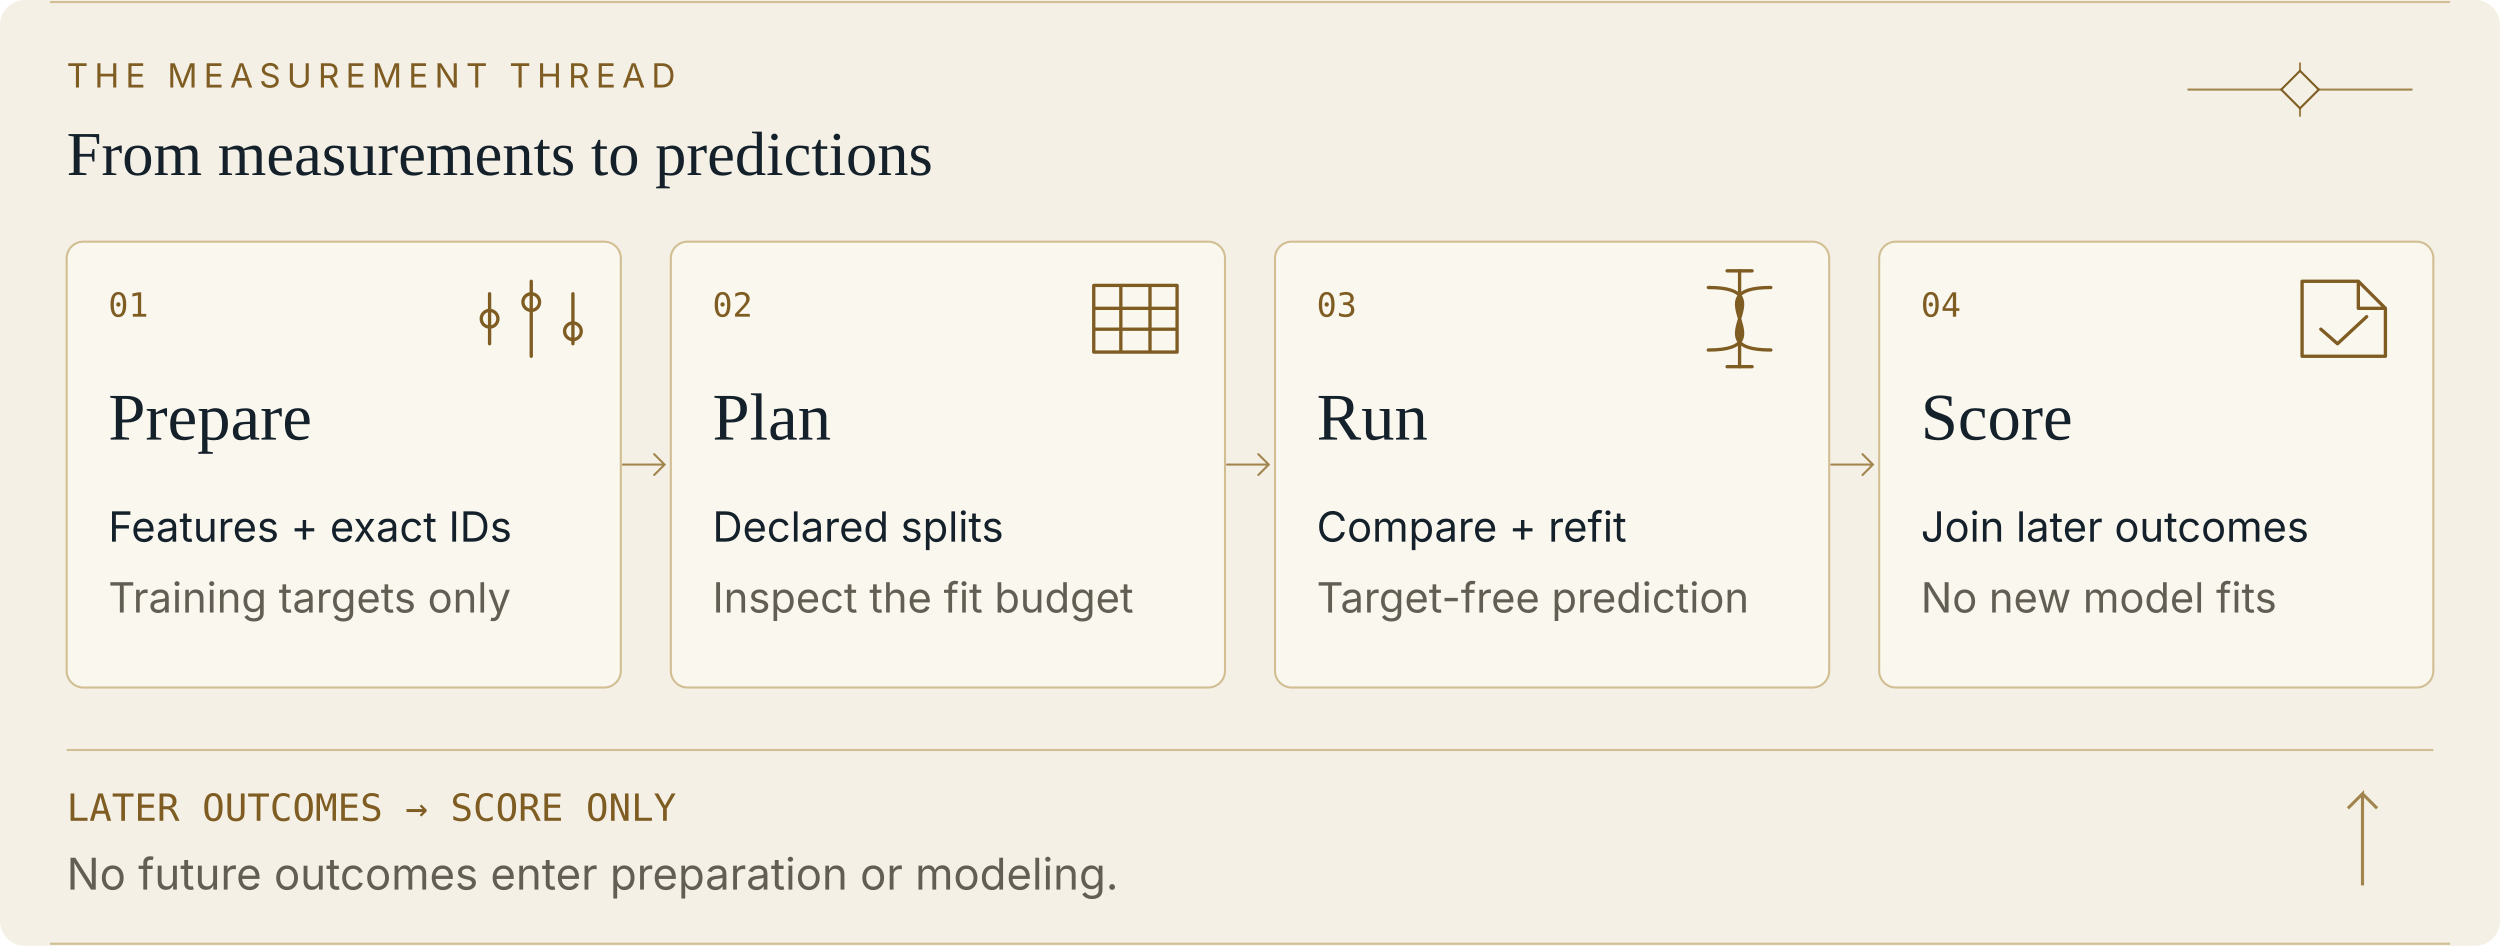
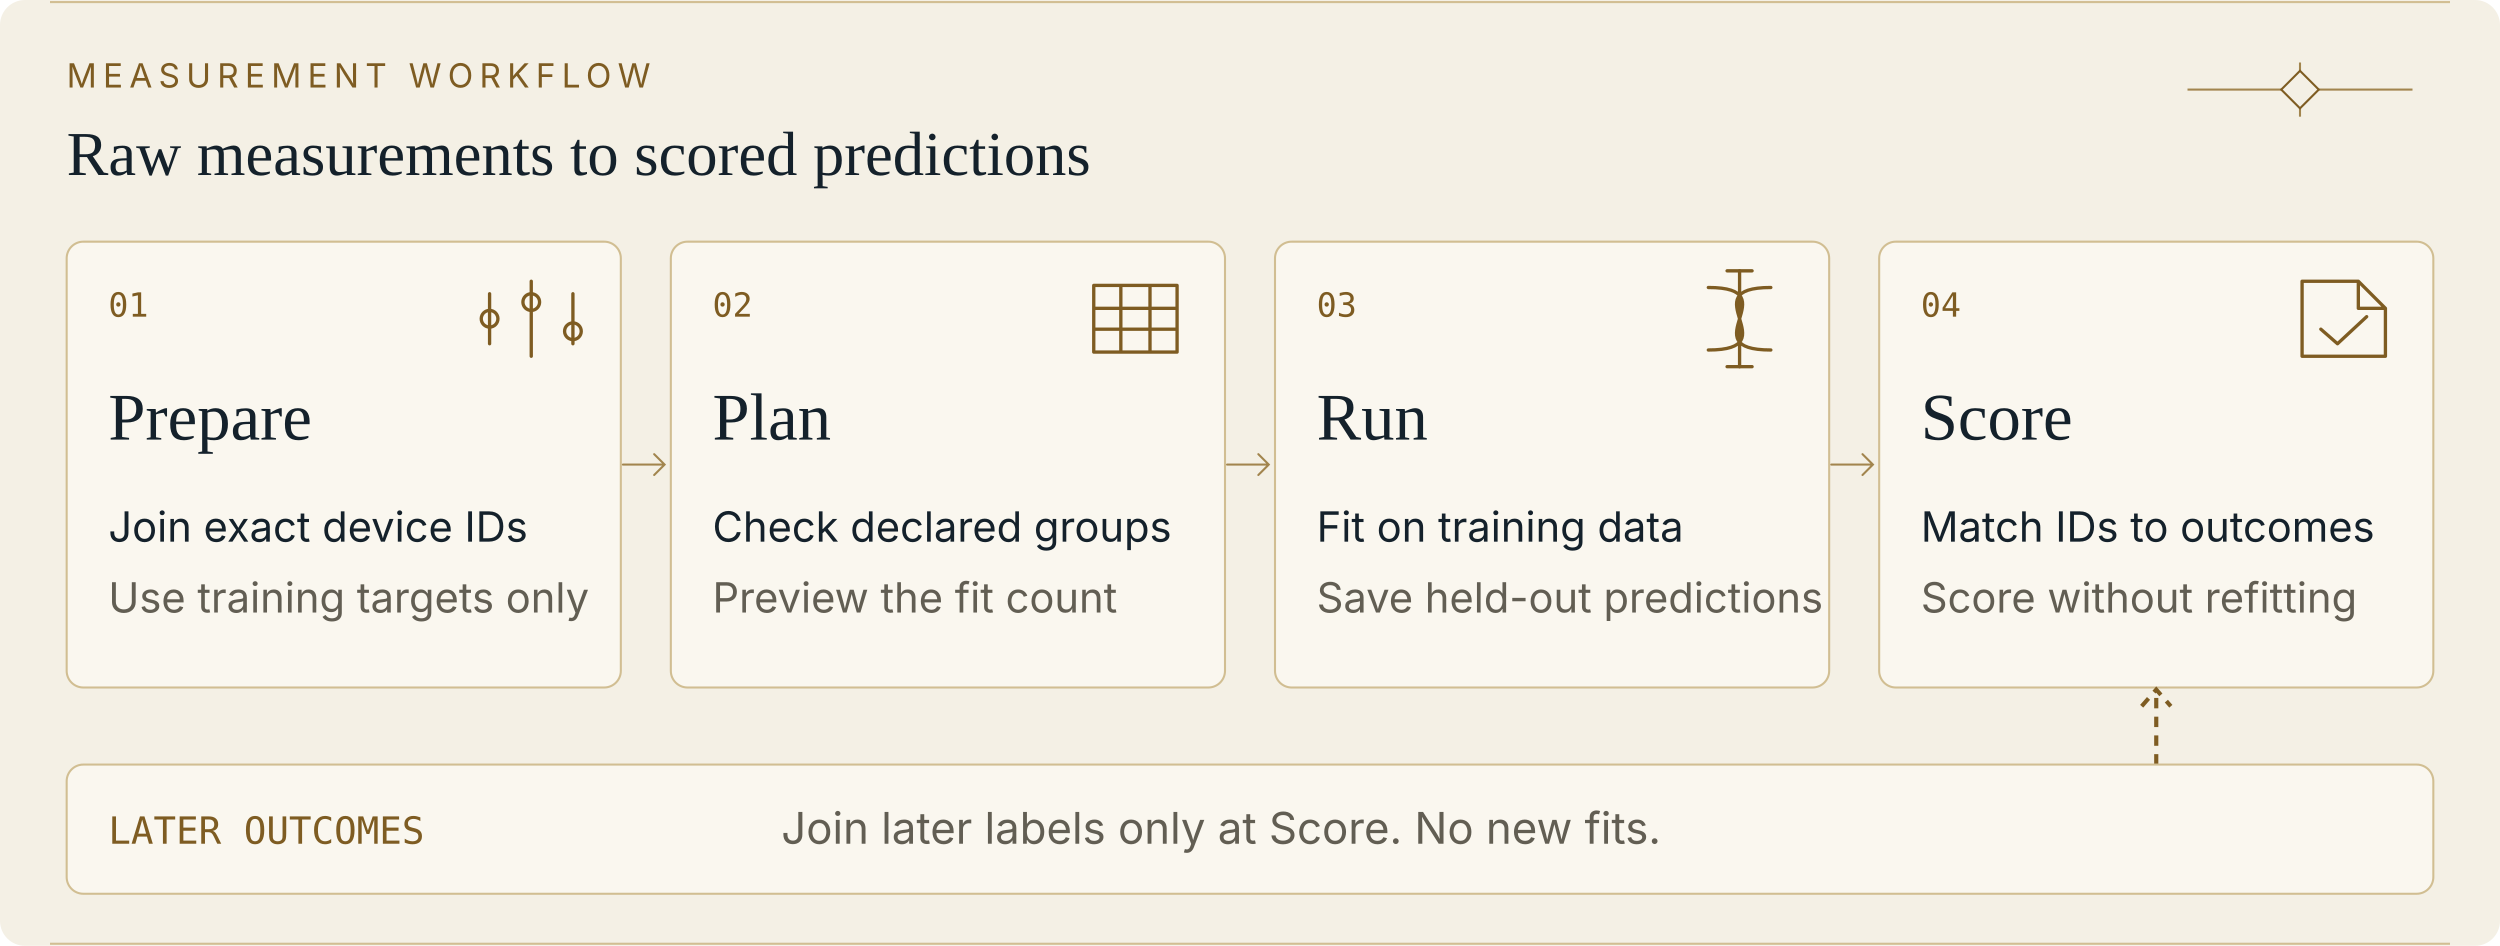
<svg xmlns="http://www.w3.org/2000/svg" width="1200" height="454" viewBox="0 0 1200 454" role="img" aria-labelledby="title desc" xml:lang="en">
  <rect width="1200" height="454" rx="12" fill="#f4f0e5" />
  <path d="M24 1H1176M24 453H1176" stroke="#d1be92" />
-   <text x="32" y="42" fill="#7e5c22" font-size="16" font-family="system-ui, -apple-system, 'Segoe UI', sans-serif" text-anchor="start" letter-spacing="3">THE MEASUREMENT THREAD</text>
-   <text x="32" y="84" fill="#14212b" font-size="30" font-family="Georgia, 'Times New Roman', serif" text-anchor="start" letter-spacing="0">From measurements to predictions</text>
+   <text x="32" y="42" fill="#7e5c22" font-size="16" font-family="system-ui, -apple-system, 'Segoe UI', sans-serif" text-anchor="start" letter-spacing="3">MEASUREMENT WORKFLOW</text>
+   <text x="32" y="84" fill="#14212b" font-size="30" font-family="Georgia, 'Times New Roman', serif" text-anchor="start" letter-spacing="0">Raw measurements to scored predictions</text>
  <path d="M1050 43H1158M1104 30V56" stroke="#a2854e" />
  <path d="M1104 34L1113 43L1104 52L1095 43Z" fill="#f4f0e5" stroke="#7e5c22" />
  <rect x="32" y="116" width="266" height="214" rx="8" fill="#faf7ef" stroke="#d1be92" />
  <text x="52" y="152" fill="#7e5c22" font-size="16" font-family="ui-monospace, 'SFMono-Regular', Consolas, monospace" text-anchor="start" letter-spacing="0">01</text>
  <g transform="translate(255 153)" fill="none" stroke="#7e5c22" stroke-width="1.6" stroke-linecap="round" stroke-linejoin="round" aria-hidden="true">
    <path d="M-20 12V-12M0 18V-18M20 12V-12" />
    <circle cx="-20" cy="0" r="4" />
    <circle cx="0" cy="-8" r="4" />
    <circle cx="20" cy="6" r="4" />
  </g>
  <text x="52" y="211" fill="#14212b" font-size="32" font-family="Georgia, 'Times New Roman', serif" text-anchor="start" letter-spacing="0">Prepare</text>
-   <text x="52" y="260" fill="#14212b" font-size="20" font-family="system-ui, -apple-system, 'Segoe UI', sans-serif" text-anchor="start" letter-spacing="0">Features + exact IDs</text>
-   <text x="52" y="294" fill="#625e53" font-size="20" font-family="system-ui, -apple-system, 'Segoe UI', sans-serif" text-anchor="start" letter-spacing="0">Training targets only</text>
+   <text x="52" y="260" fill="#14212b" font-size="20" font-family="system-ui, -apple-system, 'Segoe UI', sans-serif" text-anchor="start" letter-spacing="0">Join exact device IDs</text>
+   <text x="52" y="294" fill="#625e53" font-size="20" font-family="system-ui, -apple-system, 'Segoe UI', sans-serif" text-anchor="start" letter-spacing="0">Use training targets only</text>
  <path d="M299 223H319M314 218L319 223L314 228" fill="none" stroke="#a2854e" stroke-linecap="round" />
  <rect x="322" y="116" width="266" height="214" rx="8" fill="#faf7ef" stroke="#d1be92" />
  <text x="342" y="152" fill="#7e5c22" font-size="16" font-family="ui-monospace, 'SFMono-Regular', Consolas, monospace" text-anchor="start" letter-spacing="0">02</text>
  <g transform="translate(545 153)" fill="none" stroke="#7e5c22" stroke-width="1.6" stroke-linecap="round" stroke-linejoin="round" aria-hidden="true">
    <path d="M-20-16H20V16H-20ZM-7-16V16M7-16V16M-20-5H20M-20 5H20" />
  </g>
  <text x="342" y="211" fill="#14212b" font-size="32" font-family="Georgia, 'Times New Roman', serif" text-anchor="start" letter-spacing="0">Plan</text>
-   <text x="342" y="260" fill="#14212b" font-size="20" font-family="system-ui, -apple-system, 'Segoe UI', sans-serif" text-anchor="start" letter-spacing="0">Declared splits</text>
-   <text x="342" y="294" fill="#625e53" font-size="20" font-family="system-ui, -apple-system, 'Segoe UI', sans-serif" text-anchor="start" letter-spacing="0">Inspect the fit budget</text>
+   <text x="342" y="260" fill="#14212b" font-size="20" font-family="system-ui, -apple-system, 'Segoe UI', sans-serif" text-anchor="start" letter-spacing="0">Check declared groups</text>
+   <text x="342" y="294" fill="#625e53" font-size="20" font-family="system-ui, -apple-system, 'Segoe UI', sans-serif" text-anchor="start" letter-spacing="0">Preview the fit count</text>
  <path d="M589 223H609M604 218L609 223L604 228" fill="none" stroke="#a2854e" stroke-linecap="round" />
  <rect x="612" y="116" width="266" height="214" rx="8" fill="#faf7ef" stroke="#d1be92" />
  <text x="632" y="152" fill="#7e5c22" font-size="16" font-family="ui-monospace, 'SFMono-Regular', Consolas, monospace" text-anchor="start" letter-spacing="0">03</text>
  <g transform="translate(835 153)" fill="none" stroke="#7e5c22" stroke-width="1.6" stroke-linecap="round" stroke-linejoin="round" aria-hidden="true">
    <path d="M0-23V23M-15-15C24-15-24 15 15 15M15-15C-24-15 24 15-15 15" />
    <path d="M-6-23H6M-6 23H6" />
  </g>
  <text x="632" y="211" fill="#14212b" font-size="32" font-family="Georgia, 'Times New Roman', serif" text-anchor="start" letter-spacing="0">Run</text>
-   <text x="632" y="260" fill="#14212b" font-size="20" font-family="system-ui, -apple-system, 'Segoe UI', sans-serif" text-anchor="start" letter-spacing="0">Compare + refit</text>
-   <text x="632" y="294" fill="#625e53" font-size="20" font-family="system-ui, -apple-system, 'Segoe UI', sans-serif" text-anchor="start" letter-spacing="0">Target-free prediction</text>
+   <text x="632" y="260" fill="#14212b" font-size="20" font-family="system-ui, -apple-system, 'Segoe UI', sans-serif" text-anchor="start" letter-spacing="0">Fit on training data</text>
+   <text x="632" y="294" fill="#625e53" font-size="20" font-family="system-ui, -apple-system, 'Segoe UI', sans-serif" text-anchor="start" letter-spacing="0">Save held-out predictions</text>
  <path d="M879 223H899M894 218L899 223L894 228" fill="none" stroke="#a2854e" stroke-linecap="round" />
  <rect x="902" y="116" width="266" height="214" rx="8" fill="#faf7ef" stroke="#d1be92" />
  <text x="922" y="152" fill="#7e5c22" font-size="16" font-family="ui-monospace, 'SFMono-Regular', Consolas, monospace" text-anchor="start" letter-spacing="0">04</text>
  <g transform="translate(1125 153)" fill="none" stroke="#7e5c22" stroke-width="1.6" stroke-linecap="round" stroke-linejoin="round" aria-hidden="true">
    <path d="M-20 18V-18H7L20-5V18ZM7-18V-5H20M-11 5L-3 12L11-1" />
  </g>
  <text x="922" y="211" fill="#14212b" font-size="32" font-family="Georgia, 'Times New Roman', serif" text-anchor="start" letter-spacing="0">Score</text>
-   <text x="922" y="260" fill="#14212b" font-size="20" font-family="system-ui, -apple-system, 'Segoe UI', sans-serif" text-anchor="start" letter-spacing="0">Join later outcomes</text>
-   <text x="922" y="294" fill="#625e53" font-size="20" font-family="system-ui, -apple-system, 'Segoe UI', sans-serif" text-anchor="start" letter-spacing="0">No new model fits</text>
-   <path d="M32 360H1168" stroke="#d1be92" />
-   <text x="32" y="394" fill="#7e5c22" font-size="18" font-family="ui-monospace, 'SFMono-Regular', Consolas, monospace" text-anchor="start" letter-spacing="0">LATER OUTCOMES → SCORE ONLY</text>
-   <text x="32" y="427" fill="#625e53" font-size="21" font-family="system-ui, -apple-system, 'Segoe UI', sans-serif" text-anchor="start" letter-spacing="0">No future outcomes enter preparation or modeling.</text>
-   <path d="M1134 425V381L1127 388M1134 381L1141 388" fill="none" stroke="#a2854e" stroke-width="1.5" />
+   <text x="922" y="260" fill="#14212b" font-size="20" font-family="system-ui, -apple-system, 'Segoe UI', sans-serif" text-anchor="start" letter-spacing="0">Match IDs to outcomes</text>
+   <text x="922" y="294" fill="#625e53" font-size="20" font-family="system-ui, -apple-system, 'Segoe UI', sans-serif" text-anchor="start" letter-spacing="0">Score without refitting</text>
+   <path d="M1035 367V331M1028 339L1035 331L1042 339" fill="none" stroke="#7e5c22" stroke-width="2" stroke-dasharray="5 4" />
+   <rect x="32" y="367" width="1136" height="62" rx="8" fill="#faf7ef" stroke="#d1be92" />
+   <text x="52" y="405" fill="#7e5c22" font-size="18" font-family="ui-monospace, 'SFMono-Regular', Consolas, monospace" text-anchor="start" letter-spacing="0">LATER OUTCOMES</text>
+   <text x="375" y="405" fill="#625e53" font-size="21" font-family="system-ui, -apple-system, 'Segoe UI', sans-serif" text-anchor="start" letter-spacing="0">Join later labels only at Score. No new fits.</text>
</svg>
